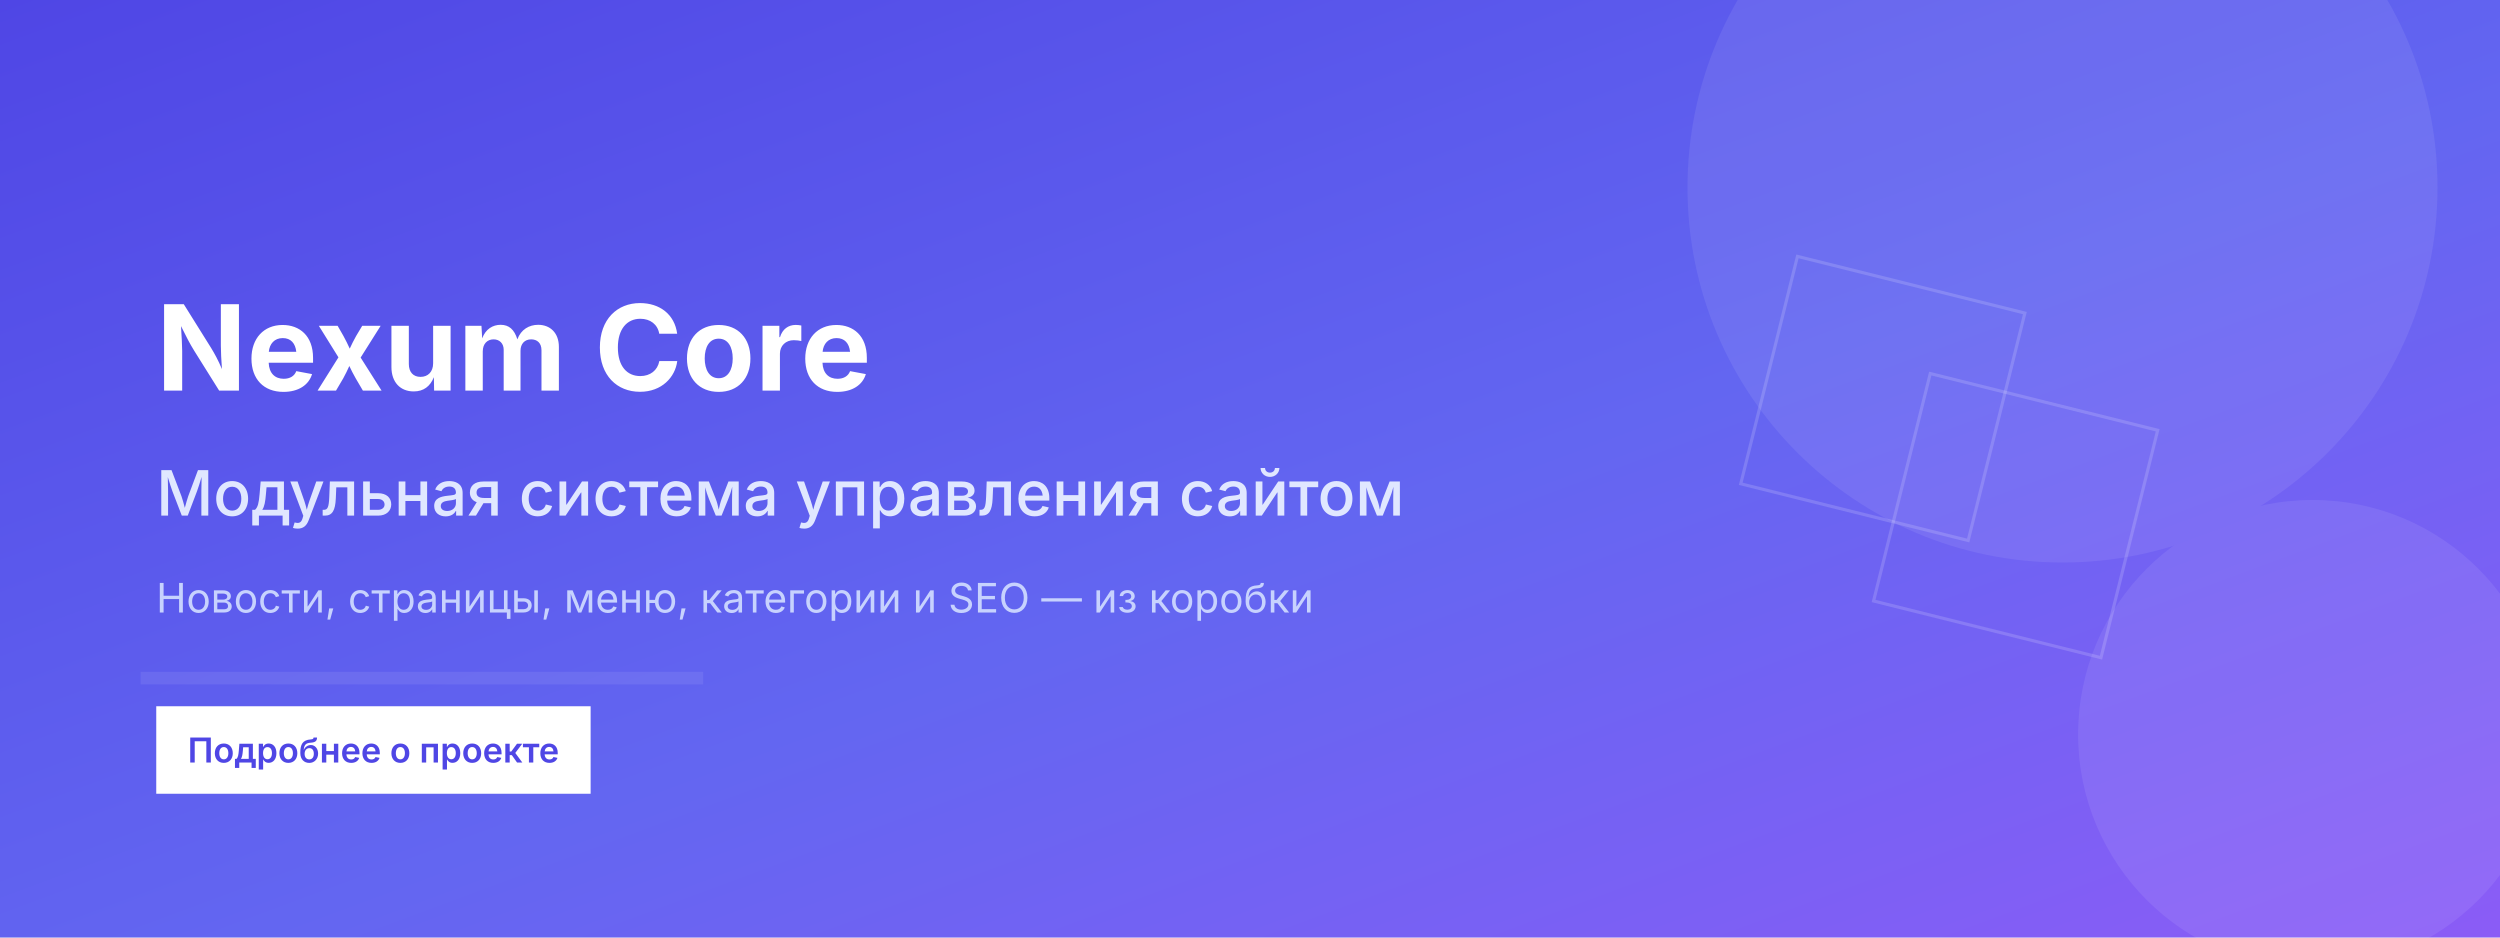
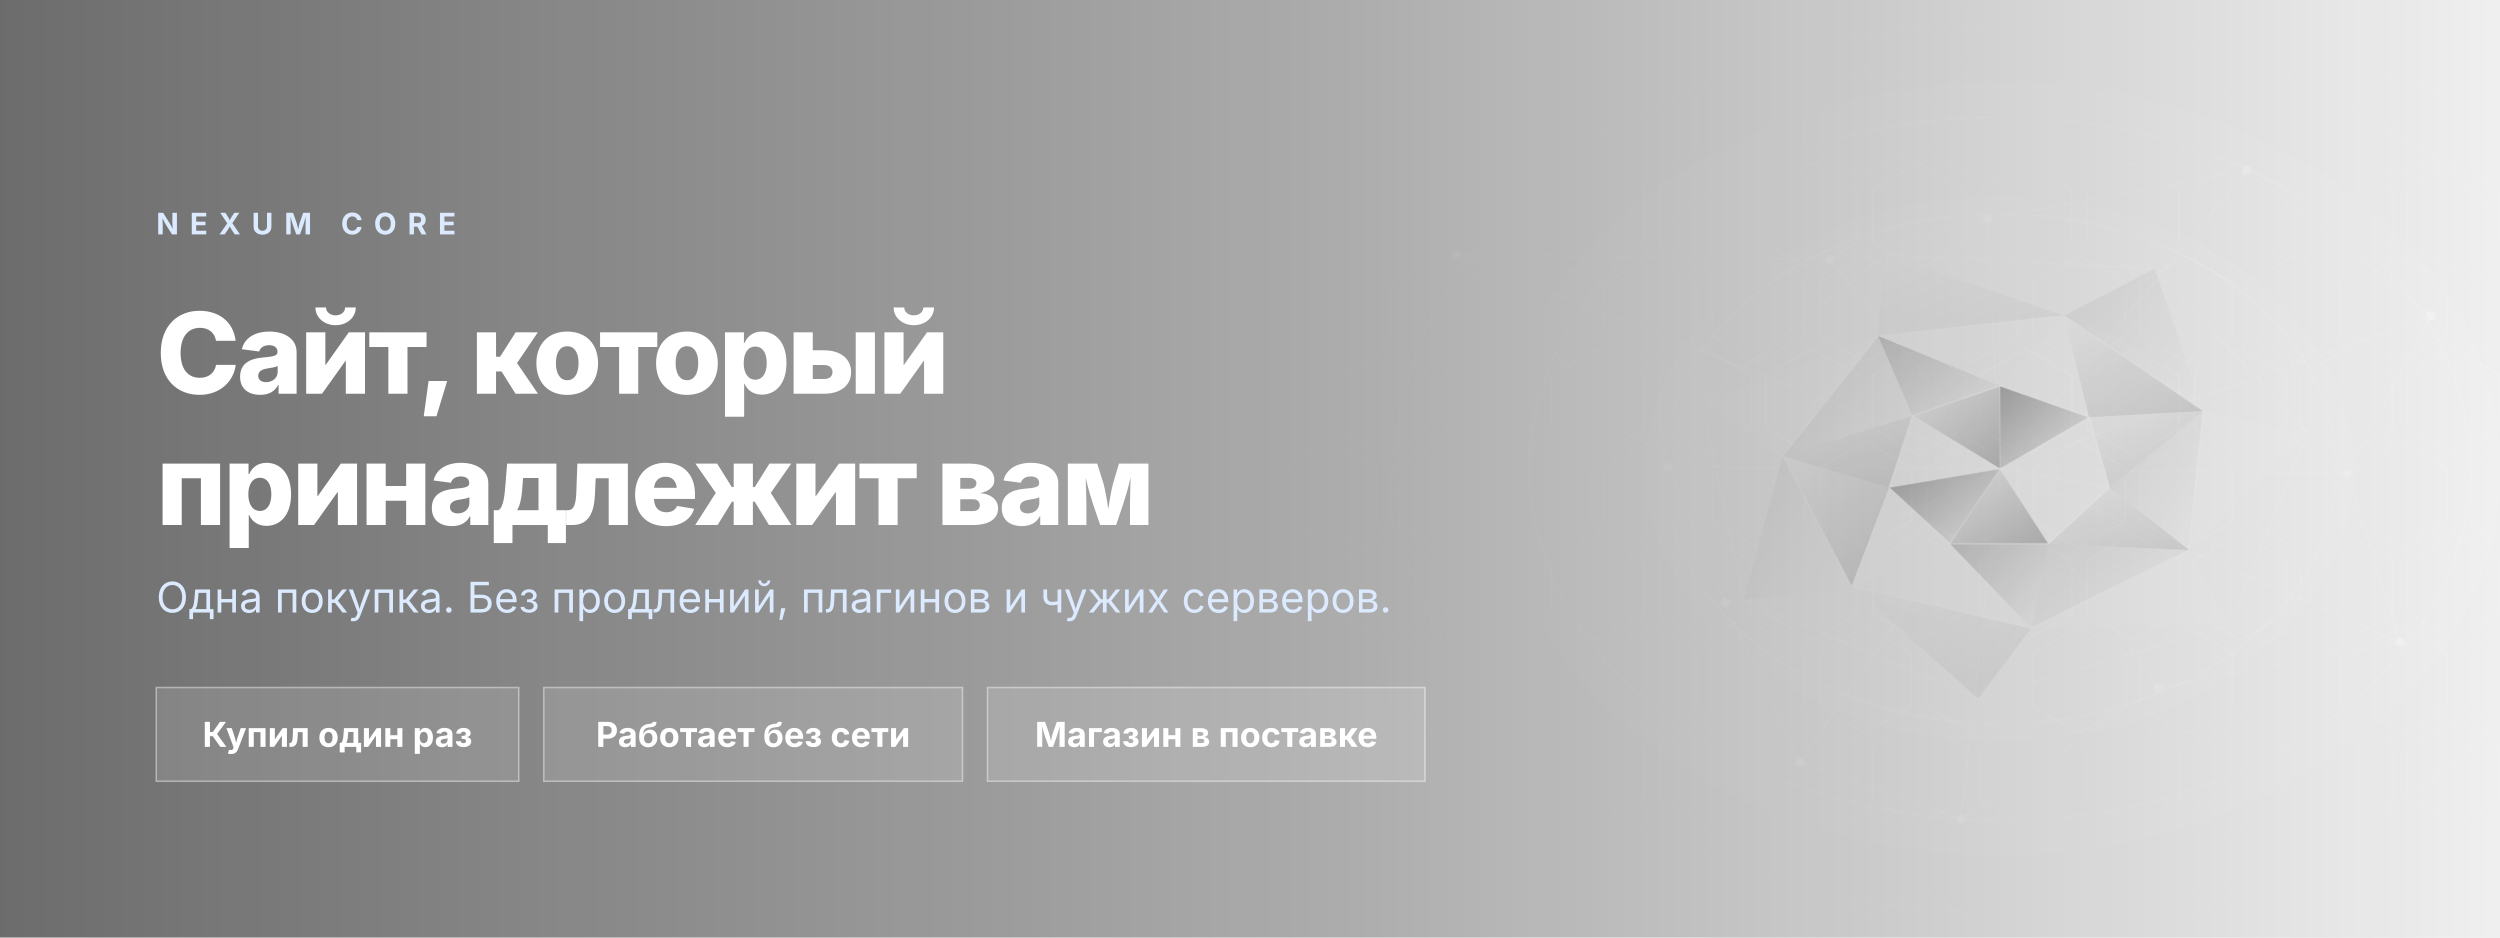
- <svg xmlns="http://www.w3.org/2000/svg" viewBox="0 0 1600 600" width="1600" height="600" role="img" aria-label="Nexum Core — модульная CMS на Laravel">
+ <svg xmlns="http://www.w3.org/2000/svg" width="1600" height="600" viewBox="0 0 1600 600" role="img" aria-label="Nexum Core — сайт, который принадлежит вам: одна покупка, без продлений и чужих серверов">
+   <style>
+     .t    { font-family:'Segoe UI',Inter,system-ui,-apple-system,Arial,sans-serif }
+     .eyebrow { font-size:19px; font-weight:700; letter-spacing:7px; fill:#dbeafe }
+     .h1   { font-size:72px; font-weight:800; fill:#ffffff; letter-spacing:-2px }
+     .h1s  { font-size:56px; font-weight:800; fill:#ffffff; letter-spacing:-1.4px }
+     .sub  { font-size:27px; fill:#dbeafe }
+     .pill { font-size:22px; font-weight:700; fill:#ffffff }
+     .item { font-size:24px; fill:#dbeafe }
+     .ok   { font-size:24px; font-weight:800; fill:#bbf7d0 }
+     .num  { font-size:26px; font-weight:800; fill:#0f172a }
+     .cap  { font-size:23px; font-weight:700; fill:#ffffff }
+     .cap2 { font-size:18px; fill:#dbeafe }
+     .name { font-size:30px; font-weight:700; fill:#ffffff }
+     .li   { font-size:22px; fill:#dbeafe }
+ </style>
  <defs>
-     <linearGradient id="g1" x1="0" y1="0" x2="1" y2="1">
-       <stop offset="0" stop-color="#4f46e5" />
-       <stop offset="0.55" stop-color="#6366f1" />
-       <stop offset="1" stop-color="#8b5cf6" />
+     <radialGradient id="halo" cx="50%" cy="50%" r="50%">
+       <stop offset="0" stop-color="#ffffff" stop-opacity=".26" />
+       <stop offset="1" stop-color="#ffffff" stop-opacity="0" />
+     </radialGradient>
+     <linearGradient id="fA" x1="0" y1="0" x2="1" y2="1">
+       <stop offset="0" stop-color="#ffffff" />
+       <stop offset="1" stop-color="#ffffff" />
+     </linearGradient>
+     <linearGradient id="fB" x1="0" y1="0" x2="1" y2="1">
+       <stop offset="0" stop-color="#ffffff" />
+       <stop offset="1" stop-color="#000000" />
+     </linearGradient>
+     <linearGradient id="fC" x1="0" y1="0" x2="1" y2="1">
+       <stop offset="0" stop-color="#000000" />
+       <stop offset="1" stop-color="#ffffff" />
+     </linearGradient>
+     <linearGradient id="shade" x1="0" y1="0" x2="1" y2="0">
+       <stop offset="0" stop-color="#000000" stop-opacity=".55" />
+       <stop offset=".54" stop-color="#000000" stop-opacity=".28" />
+       <stop offset="1" stop-color="#000000" stop-opacity="0" />
    </linearGradient>
  </defs>
-   <rect width="1600" height="600" fill="url(#g1)" />
-   <g fill="#ffffff" opacity="0.08">
-     <circle cx="1320" cy="120" r="240" />
-     <circle cx="1480" cy="470" r="150" />
-     <rect x="90" y="430" width="360" height="8" />
-   </g>
-   <g fill="none" stroke="#ffffff" stroke-opacity="0.16" stroke-width="2">
-     <rect x="1130" y="180" width="150" height="150" transform="rotate(14 1205 255)" />
-     <rect x="1215" y="255" width="150" height="150" transform="rotate(14 1290 330)" />
-   </g>
-   <text x="100" y="250" font-family="Inter, Segoe UI, system-ui, sans-serif" font-size="76" font-weight="700" fill="#ffffff">Nexum Core</text>
-   <text x="100" y="330" font-family="Inter, Segoe UI, system-ui, sans-serif" font-size="40" font-weight="500" fill="#e0e7ff">Модульная система управления сайтом</text>
-   <text x="100" y="392" font-family="Inter, Segoe UI, system-ui, sans-serif" font-size="26" fill="#c7d2fe">Новости, страницы, меню, категории и SEO — из коробки</text>
-   <g transform="translate(100, 452)">
-     <rect width="278" height="56" fill="#ffffff" />
-     <text x="139" y="36" text-anchor="middle" font-family="Inter, Segoe UI, system-ui, sans-serif" font-size="22" font-weight="600" fill="#4f46e5">Подробнее о проекте</text>
-   </g>
+   <ellipse cx="1280" cy="300" rx="370" ry="284" fill="url(#halo)" />
+   <polygon points="1257.5,2.8 1257.5,36.8 1228.1,53.8 1198.6,36.8 1198.6,2.8 1228.1,-14.2" fill="none" stroke="#ffffff" stroke-width="1" opacity="0.051" />
+   <polygon points="1326.0,2.8 1326.0,36.8 1296.6,53.8 1267.1,36.8 1267.1,2.8 1296.6,-14.2" fill="none" stroke="#ffffff" stroke-width="1" opacity="0.053" />
+   <polygon points="1086.2,62.1 1086.2,96.1 1056.8,113.1 1027.3,96.1 1027.3,62.1 1056.8,45.1" fill="none" stroke="#ffffff" stroke-width="1" opacity="0.064" />
+   <polygon points="1154.7,62.1 1154.7,96.1 1125.3,113.1 1095.8,96.1 1095.8,62.1 1125.3,45.1" fill="none" stroke="#ffffff" stroke-width="1" opacity="0.081" />
+   <polygon points="1223.3,62.1 1223.3,96.1 1193.8,113.1 1164.3,96.1 1164.3,62.1 1193.8,45.1" fill="none" stroke="#ffffff" stroke-width="1" opacity="0.093" />
+   <polygon points="1291.8,62.1 1291.8,96.1 1262.3,113.1 1232.9,96.1 1232.9,62.1 1262.3,45.1" fill="none" stroke="#ffffff" stroke-width="1" opacity="0.099" />
+   <polygon points="1360.3,62.1 1360.3,96.1 1330.8,113.1 1301.4,96.1 1301.4,62.1 1330.8,45.1" fill="none" stroke="#ffffff" stroke-width="1" opacity="0.097" />
+   <polygon points="1428.8,62.1 1428.8,96.1 1399.4,113.1 1369.9,96.1 1369.9,62.1 1399.4,45.1" fill="none" stroke="#ffffff" stroke-width="1" opacity="0.088" />
+   <polygon points="1497.3,62.1 1497.3,96.1 1467.9,113.1 1438.4,96.1 1438.4,62.1 1467.9,45.1" fill="none" stroke="#ffffff" stroke-width="1" opacity="0.074" />
+   <polygon points="1565.9,62.1 1565.9,96.1 1536.4,113.1 1506.9,96.1 1506.9,62.1 1536.4,45.1" fill="none" stroke="#ffffff" stroke-width="1" opacity="0.054" />
+   <polygon points="983.4,121.4 983.4,155.5 954.0,172.5 924.5,155.5 924.5,121.4 954.0,104.4" fill="none" stroke="#ffffff" stroke-width="1" opacity="0.061" />
+   <polygon points="1052.0,121.4 1052.0,155.5 1022.5,172.5 993.0,155.5 993.0,121.4 1022.5,104.4" fill="none" stroke="#ffffff" stroke-width="1" opacity="0.088" />
+   <polygon points="1120.5,121.4 1120.5,155.5 1091.0,172.5 1061.6,155.5 1061.6,121.4 1091.0,104.4" fill="none" stroke="#ffffff" stroke-width="1" opacity="0.112" />
+   <polygon points="1189.0,121.4 1189.0,155.5 1159.5,172.5 1130.1,155.5 1130.1,121.4 1159.5,104.4" fill="none" stroke="#ffffff" stroke-width="1" opacity="0.130" />
+   <polygon points="1257.5,121.4 1257.5,155.5 1228.1,172.5 1198.6,155.5 1198.6,121.4 1228.1,104.4" fill="none" stroke="#ffffff" stroke-width="1" opacity="0.142" />
+   <polygon points="1326.0,121.4 1326.0,155.5 1296.6,172.5 1267.1,155.5 1267.1,121.4 1296.6,104.4" fill="none" stroke="#ffffff" stroke-width="1" opacity="0.144" />
+   <polygon points="1394.6,121.4 1394.6,155.5 1365.1,172.5 1335.6,155.5 1335.6,121.4 1365.1,104.4" fill="none" stroke="#ffffff" stroke-width="1" opacity="0.137" />
+   <polygon points="1463.1,121.4 1463.1,155.5 1433.6,172.5 1404.2,155.5 1404.2,121.4 1433.6,104.4" fill="none" stroke="#ffffff" stroke-width="1" opacity="0.122" />
+   <polygon points="1531.6,121.4 1531.6,155.5 1502.1,172.5 1472.7,155.5 1472.7,121.4 1502.1,104.4" fill="none" stroke="#ffffff" stroke-width="1" opacity="0.101" />
+   <polygon points="1600.1,121.4 1600.1,155.5 1570.7,172.5 1541.2,155.5 1541.2,121.4 1570.7,104.4" fill="none" stroke="#ffffff" stroke-width="1" opacity="0.076" />
+   <polygon points="949.2,180.8 949.2,214.8 919.7,231.8 890.3,214.8 890.3,180.8 919.7,163.8" fill="none" stroke="#ffffff" stroke-width="1" opacity="0.069" />
+   <polygon points="1017.7,180.8 1017.7,214.8 988.2,231.8 958.8,214.8 958.8,180.8 988.2,163.8" fill="none" stroke="#ffffff" stroke-width="1" opacity="0.101" />
+   <polygon points="1086.2,180.8 1086.2,214.8 1056.8,231.8 1027.3,214.8 1027.3,180.8 1056.8,163.8" fill="none" stroke="#ffffff" stroke-width="1" opacity="0.131" />
+   <polygon points="1154.7,180.8 1154.7,214.8 1125.3,231.8 1095.8,214.8 1095.8,180.8 1125.3,163.8" fill="none" stroke="#ffffff" stroke-width="1" opacity="0.158" />
+   <polygon points="1223.3,180.8 1223.3,214.8 1193.8,231.8 1164.3,214.8 1164.3,180.8 1193.8,163.8" fill="none" stroke="#ffffff" stroke-width="1" opacity="0.179" />
+   <polygon points="1291.8,180.8 1291.8,214.8 1262.3,231.8 1232.9,214.8 1232.9,180.8 1262.3,163.8" fill="none" stroke="#ffffff" stroke-width="1" opacity="0.190" />
+   <polygon points="1360.3,180.8 1360.3,214.8 1330.8,231.8 1301.4,214.8 1301.4,180.8 1330.8,163.8" fill="none" stroke="#ffffff" stroke-width="1" opacity="0.187" />
+   <polygon points="1428.8,180.8 1428.8,214.8 1399.4,231.8 1369.9,214.8 1369.9,180.8 1399.4,163.8" fill="none" stroke="#ffffff" stroke-width="1" opacity="0.170" />
+   <polygon points="1497.3,180.8 1497.3,214.8 1467.9,231.8 1438.4,214.8 1438.4,180.8 1467.9,163.8" fill="none" stroke="#ffffff" stroke-width="1" opacity="0.145" />
+   <polygon points="1565.9,180.8 1565.9,214.8 1536.4,231.8 1506.9,214.8 1506.9,180.8 1536.4,163.8" fill="none" stroke="#ffffff" stroke-width="1" opacity="0.117" />
+   <polygon points="1634.4,180.8 1634.4,214.8 1604.9,231.8 1575.5,214.8 1575.5,180.8 1604.9,163.8" fill="none" stroke="#ffffff" stroke-width="1" opacity="0.086" />
+   <polygon points="914.9,240.1 914.9,274.2 885.5,291.2 856.0,274.2 856.0,240.1 885.5,223.1" fill="none" stroke="#ffffff" stroke-width="1" opacity="0.065" />
+   <polygon points="983.4,240.1 983.4,274.2 954.0,291.2 924.5,274.2 924.5,240.1 954.0,223.1" fill="none" stroke="#ffffff" stroke-width="1" opacity="0.100" />
+   <polygon points="1052.0,240.1 1052.0,274.2 1022.5,291.2 993.0,274.2 993.0,240.1 1022.5,223.1" fill="none" stroke="#ffffff" stroke-width="1" opacity="0.134" />
+   <polygon points="1120.5,240.1 1120.5,274.2 1091.0,291.2 1061.6,274.2 1061.6,240.1 1091.0,223.1" fill="none" stroke="#ffffff" stroke-width="1" opacity="0.168" />
+   <polygon points="1189.0,240.1 1189.0,274.2 1159.5,291.2 1130.1,274.2 1130.1,240.1 1159.5,223.1" fill="none" stroke="#ffffff" stroke-width="1" opacity="0.200" />
+   <polygon points="1257.5,240.1 1257.5,274.2 1228.1,291.2 1198.6,274.2 1198.6,240.1 1228.1,223.1" fill="none" stroke="#ffffff" stroke-width="1" opacity="0.227" />
+   <polygon points="1326.0,240.1 1326.0,274.2 1296.6,291.2 1267.1,274.2 1267.1,240.1 1296.6,223.1" fill="none" stroke="#ffffff" stroke-width="1" opacity="0.236" />
+   <polygon points="1394.6,240.1 1394.6,274.2 1365.1,291.2 1335.6,274.2 1335.6,240.1 1365.1,223.1" fill="none" stroke="#ffffff" stroke-width="1" opacity="0.215" />
+   <polygon points="1463.1,240.1 1463.1,274.2 1433.6,291.2 1404.2,274.2 1404.2,240.1 1433.6,223.1" fill="none" stroke="#ffffff" stroke-width="1" opacity="0.185" />
+   <polygon points="1531.6,240.1 1531.6,274.2 1502.1,291.2 1472.7,274.2 1472.7,240.1 1502.1,223.1" fill="none" stroke="#ffffff" stroke-width="1" opacity="0.152" />
+   <polygon points="1600.1,240.1 1600.1,274.2 1570.7,291.2 1541.2,274.2 1541.2,240.1 1570.7,223.1" fill="none" stroke="#ffffff" stroke-width="1" opacity="0.118" />
+   <polygon points="1668.6,240.1 1668.6,274.2 1639.2,291.2 1609.7,274.2 1609.7,240.1 1639.2,223.1" fill="none" stroke="#ffffff" stroke-width="1" opacity="0.083" />
+   <polygon points="880.7,299.5 880.7,333.5 851.2,350.5 821.7,333.5 821.7,299.5 851.2,282.5" fill="none" stroke="#ffffff" stroke-width="1" opacity="0.050" />
+   <polygon points="949.2,299.5 949.2,333.5 919.7,350.5 890.3,333.5 890.3,299.5 919.7,282.5" fill="none" stroke="#ffffff" stroke-width="1" opacity="0.085" />
+   <polygon points="1017.7,299.5 1017.7,333.5 988.2,350.5 958.8,333.5 958.8,299.5 988.2,282.5" fill="none" stroke="#ffffff" stroke-width="1" opacity="0.120" />
+   <polygon points="1086.2,299.5 1086.2,333.5 1056.8,350.5 1027.3,333.5 1027.3,299.5 1056.8,282.5" fill="none" stroke="#ffffff" stroke-width="1" opacity="0.155" />
+   <polygon points="1154.7,299.5 1154.7,333.5 1125.3,350.5 1095.8,333.5 1095.8,299.5 1125.3,282.5" fill="none" stroke="#ffffff" stroke-width="1" opacity="0.190" />
+   <polygon points="1223.3,299.5 1223.3,333.5 1193.8,350.5 1164.3,333.5 1164.3,299.5 1193.8,282.5" fill="none" stroke="#ffffff" stroke-width="1" opacity="0.224" />
+   <polygon points="1291.8,299.5 1291.8,333.5 1262.3,350.5 1232.9,333.5 1232.9,299.5 1262.3,282.5" fill="none" stroke="#ffffff" stroke-width="1" opacity="0.254" />
+   <polygon points="1360.3,299.5 1360.3,333.5 1330.8,350.5 1301.4,333.5 1301.4,299.5 1330.8,282.5" fill="none" stroke="#ffffff" stroke-width="1" opacity="0.241" />
+   <polygon points="1428.8,299.5 1428.8,333.5 1399.4,350.5 1369.9,333.5 1369.9,299.5 1399.4,282.5" fill="none" stroke="#ffffff" stroke-width="1" opacity="0.208" />
+   <polygon points="1497.3,299.5 1497.3,333.5 1467.9,350.5 1438.4,333.5 1438.4,299.5 1467.9,282.5" fill="none" stroke="#ffffff" stroke-width="1" opacity="0.173" />
+   <polygon points="1565.9,299.5 1565.9,333.5 1536.4,350.5 1506.9,333.5 1506.9,299.5 1536.4,282.5" fill="none" stroke="#ffffff" stroke-width="1" opacity="0.138" />
+   <polygon points="1634.4,299.5 1634.4,333.5 1604.9,350.5 1575.5,333.5 1575.5,299.5 1604.9,282.5" fill="none" stroke="#ffffff" stroke-width="1" opacity="0.103" />
+   <polygon points="914.9,358.8 914.9,392.8 885.5,409.8 856.0,392.8 856.0,358.8 885.5,341.8" fill="none" stroke="#ffffff" stroke-width="1" opacity="0.060" />
+   <polygon points="983.4,358.8 983.4,392.8 954.0,409.8 924.5,392.8 924.5,358.8 954.0,341.8" fill="none" stroke="#ffffff" stroke-width="1" opacity="0.093" />
+   <polygon points="1052.0,358.8 1052.0,392.8 1022.5,409.8 993.0,392.8 993.0,358.8 1022.5,341.8" fill="none" stroke="#ffffff" stroke-width="1" opacity="0.126" />
+   <polygon points="1120.5,358.8 1120.5,392.8 1091.0,409.8 1061.6,392.8 1061.6,358.8 1091.0,341.8" fill="none" stroke="#ffffff" stroke-width="1" opacity="0.157" />
+   <polygon points="1189.0,358.8 1189.0,392.8 1159.5,409.8 1130.1,392.8 1130.1,358.8 1159.5,341.8" fill="none" stroke="#ffffff" stroke-width="1" opacity="0.185" />
+   <polygon points="1257.5,358.8 1257.5,392.8 1228.1,409.8 1198.6,392.8 1198.6,358.8 1228.1,341.8" fill="none" stroke="#ffffff" stroke-width="1" opacity="0.205" />
+   <polygon points="1326.0,358.8 1326.0,392.8 1296.6,409.8 1267.1,392.8 1267.1,358.8 1296.6,341.8" fill="none" stroke="#ffffff" stroke-width="1" opacity="0.211" />
+   <polygon points="1394.6,358.8 1394.6,392.8 1365.1,409.8 1335.6,392.8 1335.6,358.8 1365.1,341.8" fill="none" stroke="#ffffff" stroke-width="1" opacity="0.197" />
+   <polygon points="1463.1,358.8 1463.1,392.8 1433.6,409.8 1404.2,392.8 1404.2,358.8 1433.6,341.8" fill="none" stroke="#ffffff" stroke-width="1" opacity="0.172" />
+   <polygon points="1531.6,358.8 1531.6,392.8 1502.1,409.8 1472.7,392.8 1472.7,358.8 1502.1,341.8" fill="none" stroke="#ffffff" stroke-width="1" opacity="0.142" />
+   <polygon points="1600.1,358.8 1600.1,392.8 1570.7,409.8 1541.2,392.8 1541.2,358.8 1570.7,341.8" fill="none" stroke="#ffffff" stroke-width="1" opacity="0.110" />
+   <polygon points="1668.6,358.8 1668.6,392.8 1639.2,409.8 1609.7,392.8 1609.7,358.8 1639.2,341.8" fill="none" stroke="#ffffff" stroke-width="1" opacity="0.077" />
+   <polygon points="949.2,418.1 949.2,452.2 919.7,469.2 890.3,452.2 890.3,418.1 919.7,401.1" fill="none" stroke="#ffffff" stroke-width="1" opacity="0.058" />
+   <polygon points="1017.7,418.1 1017.7,452.2 988.2,469.2 958.8,452.2 958.8,418.1 988.2,401.1" fill="none" stroke="#ffffff" stroke-width="1" opacity="0.088" />
+   <polygon points="1086.2,418.1 1086.2,452.2 1056.8,469.2 1027.3,452.2 1027.3,418.1 1056.8,401.1" fill="none" stroke="#ffffff" stroke-width="1" opacity="0.115" />
+   <polygon points="1154.7,418.1 1154.7,452.2 1125.3,469.2 1095.8,452.2 1095.8,418.1 1125.3,401.1" fill="none" stroke="#ffffff" stroke-width="1" opacity="0.139" />
+   <polygon points="1223.3,418.1 1223.3,452.2 1193.8,469.2 1164.3,452.2 1164.3,418.1 1193.8,401.1" fill="none" stroke="#ffffff" stroke-width="1" opacity="0.156" />
+   <polygon points="1291.8,418.1 1291.8,452.2 1262.3,469.2 1232.9,452.2 1232.9,418.1 1262.3,401.1" fill="none" stroke="#ffffff" stroke-width="1" opacity="0.165" />
+   <polygon points="1360.3,418.1 1360.3,452.2 1330.8,469.2 1301.4,452.2 1301.4,418.1 1330.8,401.1" fill="none" stroke="#ffffff" stroke-width="1" opacity="0.162" />
+   <polygon points="1428.8,418.1 1428.8,452.2 1399.4,469.2 1369.9,452.2 1369.9,418.1 1399.4,401.1" fill="none" stroke="#ffffff" stroke-width="1" opacity="0.149" />
+   <polygon points="1497.3,418.1 1497.3,452.2 1467.9,469.2 1438.4,452.2 1438.4,418.1 1467.9,401.1" fill="none" stroke="#ffffff" stroke-width="1" opacity="0.128" />
+   <polygon points="1565.9,418.1 1565.9,452.2 1536.4,469.2 1506.9,452.2 1506.9,418.1 1536.4,401.1" fill="none" stroke="#ffffff" stroke-width="1" opacity="0.102" />
+   <polygon points="1634.4,418.1 1634.4,452.2 1604.9,469.2 1575.5,452.2 1575.5,418.1 1604.9,401.1" fill="none" stroke="#ffffff" stroke-width="1" opacity="0.073" />
+   <polygon points="1052.0,477.5 1052.0,511.5 1022.5,528.5 993.0,511.5 993.0,477.5 1022.5,460.5" fill="none" stroke="#ffffff" stroke-width="1" opacity="0.070" />
+   <polygon points="1120.5,477.5 1120.5,511.5 1091.0,528.5 1061.6,511.5 1061.6,477.5 1091.0,460.5" fill="none" stroke="#ffffff" stroke-width="1" opacity="0.091" />
+   <polygon points="1189.0,477.5 1189.0,511.5 1159.5,528.5 1130.1,511.5 1130.1,477.5 1159.5,460.5" fill="none" stroke="#ffffff" stroke-width="1" opacity="0.107" />
+   <polygon points="1257.5,477.5 1257.5,511.5 1228.1,528.5 1198.6,511.5 1198.6,477.5 1228.1,460.5" fill="none" stroke="#ffffff" stroke-width="1" opacity="0.117" />
+   <polygon points="1326.0,477.5 1326.0,511.5 1296.6,528.5 1267.1,511.5 1267.1,477.5 1296.6,460.5" fill="none" stroke="#ffffff" stroke-width="1" opacity="0.119" />
+   <polygon points="1394.6,477.5 1394.6,511.5 1365.1,528.5 1335.6,511.5 1335.6,477.5 1365.1,460.5" fill="none" stroke="#ffffff" stroke-width="1" opacity="0.113" />
+   <polygon points="1463.1,477.5 1463.1,511.5 1433.6,528.5 1404.2,511.5 1404.2,477.5 1433.6,460.5" fill="none" stroke="#ffffff" stroke-width="1" opacity="0.100" />
+   <polygon points="1531.6,477.5 1531.6,511.5 1502.1,528.5 1472.7,511.5 1472.7,477.5 1502.1,460.5" fill="none" stroke="#ffffff" stroke-width="1" opacity="0.081" />
+   <polygon points="1600.1,477.5 1600.1,511.5 1570.7,528.5 1541.2,511.5 1541.2,477.5 1570.7,460.5" fill="none" stroke="#ffffff" stroke-width="1" opacity="0.058" />
+   <polygon points="1154.7,536.8 1154.7,570.9 1125.3,587.9 1095.8,570.9 1095.8,536.8 1125.3,519.8" fill="none" stroke="#ffffff" stroke-width="1" opacity="0.058" />
+   <polygon points="1223.3,536.8 1223.3,570.9 1193.8,587.9 1164.3,570.9 1164.3,536.8 1193.8,519.8" fill="none" stroke="#ffffff" stroke-width="1" opacity="0.068" />
+   <polygon points="1291.8,536.8 1291.8,570.9 1262.3,587.9 1232.9,570.9 1232.9,536.8 1262.3,519.8" fill="none" stroke="#ffffff" stroke-width="1" opacity="0.073" />
+   <polygon points="1360.3,536.8 1360.3,570.9 1330.8,587.9 1301.4,570.9 1301.4,536.8 1330.8,519.8" fill="none" stroke="#ffffff" stroke-width="1" opacity="0.072" />
+   <polygon points="1428.8,536.8 1428.8,570.9 1399.4,587.9 1369.9,570.9 1369.9,536.8 1399.4,519.8" fill="none" stroke="#ffffff" stroke-width="1" opacity="0.064" />
+   <polygon points="1497.3,536.8 1497.3,570.9 1467.9,587.9 1438.4,570.9 1438.4,536.8 1467.9,519.8" fill="none" stroke="#ffffff" stroke-width="1" opacity="0.051" />
+   <ellipse cx="1280" cy="300" rx="215" ry="163" fill="none" stroke="#ffffff" stroke-width="1.2" opacity="0.16" />
+   <ellipse cx="1280" cy="300" rx="301" ry="225" fill="none" stroke="#ffffff" stroke-width="1.2" opacity="0.11" />
+   <ellipse cx="1280" cy="300" rx="387" ry="284" fill="none" stroke="#ffffff" stroke-width="1.2" opacity="0.07" />
+   <line x1="1280" y1="300" x2="1502" y2="303" stroke="#ffffff" stroke-width="1" opacity=".16" />
+   <circle cx="1502" cy="303" r="3" fill="#ffffff" opacity=".34" />
+   <line x1="1280" y1="300" x2="1536" y2="411" stroke="#ffffff" stroke-width="1" opacity=".16" />
+   <circle cx="1536" cy="411" r="3" fill="#ffffff" opacity=".34" />
+   <line x1="1280" y1="300" x2="1381" y2="440" stroke="#ffffff" stroke-width="1" opacity=".16" />
+   <circle cx="1381" cy="440" r="3" fill="#ffffff" opacity=".34" />
+   <line x1="1280" y1="300" x2="1255" y2="524" stroke="#ffffff" stroke-width="1" opacity=".16" />
+   <circle cx="1255" cy="524" r="3" fill="#ffffff" opacity=".34" />
+   <line x1="1280" y1="300" x2="1152" y2="488" stroke="#ffffff" stroke-width="1" opacity=".16" />
+   <circle cx="1152" cy="488" r="3" fill="#ffffff" opacity=".34" />
+   <line x1="1280" y1="300" x2="1104" y2="386" stroke="#ffffff" stroke-width="1" opacity=".16" />
+   <circle cx="1104" cy="386" r="3" fill="#ffffff" opacity=".34" />
+   <line x1="1280" y1="300" x2="1068" y2="299" stroke="#ffffff" stroke-width="1" opacity=".16" />
+   <circle cx="1068" cy="299" r="3" fill="#ffffff" opacity=".34" />
+   <line x1="1280" y1="300" x2="932" y2="163" stroke="#ffffff" stroke-width="1" opacity=".16" />
+   <circle cx="932" cy="163" r="3" fill="#ffffff" opacity=".34" />
+   <line x1="1280" y1="300" x2="1171" y2="166" stroke="#ffffff" stroke-width="1" opacity=".16" />
+   <circle cx="1171" cy="166" r="3" fill="#ffffff" opacity=".34" />
+   <line x1="1280" y1="300" x2="1272" y2="140" stroke="#ffffff" stroke-width="1" opacity=".16" />
+   <circle cx="1272" cy="140" r="3" fill="#ffffff" opacity=".34" />
+   <line x1="1280" y1="300" x2="1438" y2="109" stroke="#ffffff" stroke-width="1" opacity=".16" />
+   <circle cx="1438" cy="109" r="3" fill="#ffffff" opacity=".34" />
+   <line x1="1280" y1="300" x2="1556" y2="202" stroke="#ffffff" stroke-width="1" opacity=".16" />
+   <circle cx="1556" cy="202" r="3" fill="#ffffff" opacity=".34" />
+   <line x1="1502" y1="303" x2="1536" y2="411" stroke="#ffffff" stroke-width=".9" opacity=".13" />
+   <line x1="1536" y1="411" x2="1381" y2="440" stroke="#ffffff" stroke-width=".9" opacity=".13" />
+   <line x1="1381" y1="440" x2="1255" y2="524" stroke="#ffffff" stroke-width=".9" opacity=".13" />
+   <line x1="1255" y1="524" x2="1152" y2="488" stroke="#ffffff" stroke-width=".9" opacity=".13" />
+   <line x1="1152" y1="488" x2="1104" y2="386" stroke="#ffffff" stroke-width=".9" opacity=".13" />
+   <line x1="1104" y1="386" x2="1068" y2="299" stroke="#ffffff" stroke-width=".9" opacity=".13" />
+   <line x1="1068" y1="299" x2="932" y2="163" stroke="#ffffff" stroke-width=".9" opacity=".13" />
+   <line x1="932" y1="163" x2="1171" y2="166" stroke="#ffffff" stroke-width=".9" opacity=".13" />
+   <line x1="1171" y1="166" x2="1272" y2="140" stroke="#ffffff" stroke-width=".9" opacity=".13" />
+   <line x1="1272" y1="140" x2="1438" y2="109" stroke="#ffffff" stroke-width=".9" opacity=".13" />
+   <line x1="1438" y1="109" x2="1556" y2="202" stroke="#ffffff" stroke-width=".9" opacity=".13" />
+   <line x1="1556" y1="202" x2="1502" y2="303" stroke="#ffffff" stroke-width=".9" opacity=".13" />
+   <path d="M1280,300 L1350,312 L1311,348 Z" fill="url(#fA)" opacity="0.16" />
+   <path d="M1280,300 L1311,348 L1248,348 Z" fill="url(#fB)" opacity="0.22" />
+   <path d="M1280,300 L1248,348 L1209,312 Z" fill="url(#fC)" opacity="0.28" />
+   <path d="M1280,300 L1209,312 L1224,266 Z" fill="url(#fA)" opacity="0.16" />
+   <path d="M1280,300 L1224,266 L1280,247 Z" fill="url(#fB)" opacity="0.22" />
+   <path d="M1280,300 L1280,247 L1337,267 Z" fill="url(#fC)" opacity="0.28" />
+   <path d="M1280,300 L1337,267 L1350,312 Z" fill="url(#fA)" opacity="0.16" />
+   <path d="M1350,312 L1311,348 L1401,352 Z" fill="url(#fB)" opacity="0.11" />
+   <path d="M1311,348 L1401,352 L1300,402 Z" fill="url(#fC)" opacity="0.07" />
+   <path d="M1311,348 L1248,348 L1300,402 Z" fill="url(#fC)" opacity="0.16" />
+   <path d="M1248,348 L1300,402 L1185,375 Z" fill="url(#fA)" opacity="0.10" />
+   <path d="M1248,348 L1209,312 L1185,375 Z" fill="url(#fA)" opacity="0.21" />
+   <path d="M1209,312 L1185,375 L1141,292 Z" fill="url(#fB)" opacity="0.13" />
+   <path d="M1209,312 L1224,266 L1141,292 Z" fill="url(#fB)" opacity="0.11" />
+   <path d="M1224,266 L1141,292 L1202,215 Z" fill="url(#fC)" opacity="0.07" />
+   <path d="M1224,266 L1280,247 L1202,215 Z" fill="url(#fC)" opacity="0.16" />
+   <path d="M1280,247 L1202,215 L1321,202 Z" fill="url(#fA)" opacity="0.10" />
+   <path d="M1280,247 L1337,267 L1321,202 Z" fill="url(#fA)" opacity="0.21" />
+   <path d="M1337,267 L1321,202 L1410,263 Z" fill="url(#fB)" opacity="0.13" />
+   <path d="M1337,267 L1350,312 L1410,263 Z" fill="url(#fB)" opacity="0.11" />
+   <path d="M1350,312 L1410,263 L1401,352 Z" fill="url(#fC)" opacity="0.07" />
+   <path d="M1401,352 L1427,400 L1300,402 Z" fill="url(#fA)" opacity="0.04" />
+   <path d="M1300,402 L1266,447 L1185,375 Z" fill="url(#fB)" opacity="0.06" />
+   <path d="M1185,375 L1116,384 L1141,292 Z" fill="url(#fC)" opacity="0.04" />
+   <path d="M1141,292 L1089,257 L1202,215 Z" fill="url(#fA)" opacity="0.06" />
+   <path d="M1202,215 L1206,163 L1321,202 Z" fill="url(#fB)" opacity="0.04" />
+   <path d="M1321,202 L1379,172 L1410,263 Z" fill="url(#fC)" opacity="0.06" />
+   <path d="M1410,263 L1477,277 L1401,352 Z" fill="url(#fA)" opacity="0.04" />
+   <line x1="1350" y1="312" x2="1311" y2="348" stroke="#ffffff" stroke-width="1.1" opacity="0.40" />
+   <line x1="1311" y1="348" x2="1248" y2="348" stroke="#ffffff" stroke-width="1.1" opacity="0.40" />
+   <line x1="1248" y1="348" x2="1209" y2="312" stroke="#ffffff" stroke-width="1.1" opacity="0.40" />
+   <line x1="1209" y1="312" x2="1224" y2="266" stroke="#ffffff" stroke-width="1.1" opacity="0.40" />
+   <line x1="1224" y1="266" x2="1280" y2="247" stroke="#ffffff" stroke-width="1.1" opacity="0.40" />
+   <line x1="1280" y1="247" x2="1337" y2="267" stroke="#ffffff" stroke-width="1.1" opacity="0.40" />
+   <line x1="1337" y1="267" x2="1350" y2="312" stroke="#ffffff" stroke-width="1.1" opacity="0.40" />
+   <line x1="1401" y1="352" x2="1300" y2="402" stroke="#ffffff" stroke-width="1.1" opacity="0.26" />
+   <line x1="1300" y1="402" x2="1185" y2="375" stroke="#ffffff" stroke-width="1.1" opacity="0.26" />
+   <line x1="1185" y1="375" x2="1141" y2="292" stroke="#ffffff" stroke-width="1.1" opacity="0.26" />
+   <line x1="1141" y1="292" x2="1202" y2="215" stroke="#ffffff" stroke-width="1.1" opacity="0.26" />
+   <line x1="1202" y1="215" x2="1321" y2="202" stroke="#ffffff" stroke-width="1.1" opacity="0.26" />
+   <line x1="1321" y1="202" x2="1410" y2="263" stroke="#ffffff" stroke-width="1.1" opacity="0.26" />
+   <line x1="1410" y1="263" x2="1401" y2="352" stroke="#ffffff" stroke-width="1.1" opacity="0.26" />
+   <line x1="1427" y1="400" x2="1266" y2="447" stroke="#ffffff" stroke-width="1.1" opacity="0.13" />
+   <line x1="1266" y1="447" x2="1116" y2="384" stroke="#ffffff" stroke-width="1.1" opacity="0.13" />
+   <line x1="1116" y1="384" x2="1089" y2="257" stroke="#ffffff" stroke-width="1.1" opacity="0.13" />
+   <line x1="1089" y1="257" x2="1206" y2="163" stroke="#ffffff" stroke-width="1.1" opacity="0.13" />
+   <line x1="1206" y1="163" x2="1379" y2="172" stroke="#ffffff" stroke-width="1.1" opacity="0.13" />
+   <line x1="1379" y1="172" x2="1477" y2="277" stroke="#ffffff" stroke-width="1.1" opacity="0.13" />
+   <line x1="1477" y1="277" x2="1427" y2="400" stroke="#ffffff" stroke-width="1.1" opacity="0.13" />
+   <line x1="1280" y1="300" x2="1350" y2="312" stroke="#ffffff" stroke-width="1" opacity=".24" />
+   <line x1="1280" y1="300" x2="1311" y2="348" stroke="#ffffff" stroke-width="1" opacity=".24" />
+   <line x1="1280" y1="300" x2="1248" y2="348" stroke="#ffffff" stroke-width="1" opacity=".24" />
+   <line x1="1280" y1="300" x2="1209" y2="312" stroke="#ffffff" stroke-width="1" opacity=".24" />
+   <line x1="1280" y1="300" x2="1224" y2="266" stroke="#ffffff" stroke-width="1" opacity=".24" />
+   <line x1="1280" y1="300" x2="1280" y2="247" stroke="#ffffff" stroke-width="1" opacity=".24" />
+   <line x1="1280" y1="300" x2="1337" y2="267" stroke="#ffffff" stroke-width="1" opacity=".24" />
+   <rect width="1600" height="600" fill="url(#shade)" />
+   <text class="t eyebrow" x="100" y="150">NEXUM CORE</text>
+   <text class="t h1" x="100" y="252">Сайт, который</text>
+   <text class="t h1" x="100" y="336">принадлежит вам</text>
+   <text class="t sub" x="100" y="392">Одна покупка. Без продлений, плагинов и чужих серверов.</text>
+   <rect x="100" y="440" width="232" height="60" fill="#ffffff" fill-opacity=".12" stroke="#ffffff" stroke-opacity=".42" />
+   <text class="t pill" x="216" y="478" text-anchor="middle">Купил один раз</text>
+   <rect x="348" y="440" width="268" height="60" fill="#ffffff" fill-opacity=".12" stroke="#ffffff" stroke-opacity=".42" />
+   <text class="t pill" x="482" y="478" text-anchor="middle">Работает без сети</text>
+   <rect x="632" y="440" width="280" height="60" fill="#ffffff" fill-opacity=".12" stroke="#ffffff" stroke-opacity=".42" />
+   <text class="t pill" x="772" y="478" text-anchor="middle">Магазин в поставке</text>
</svg>
